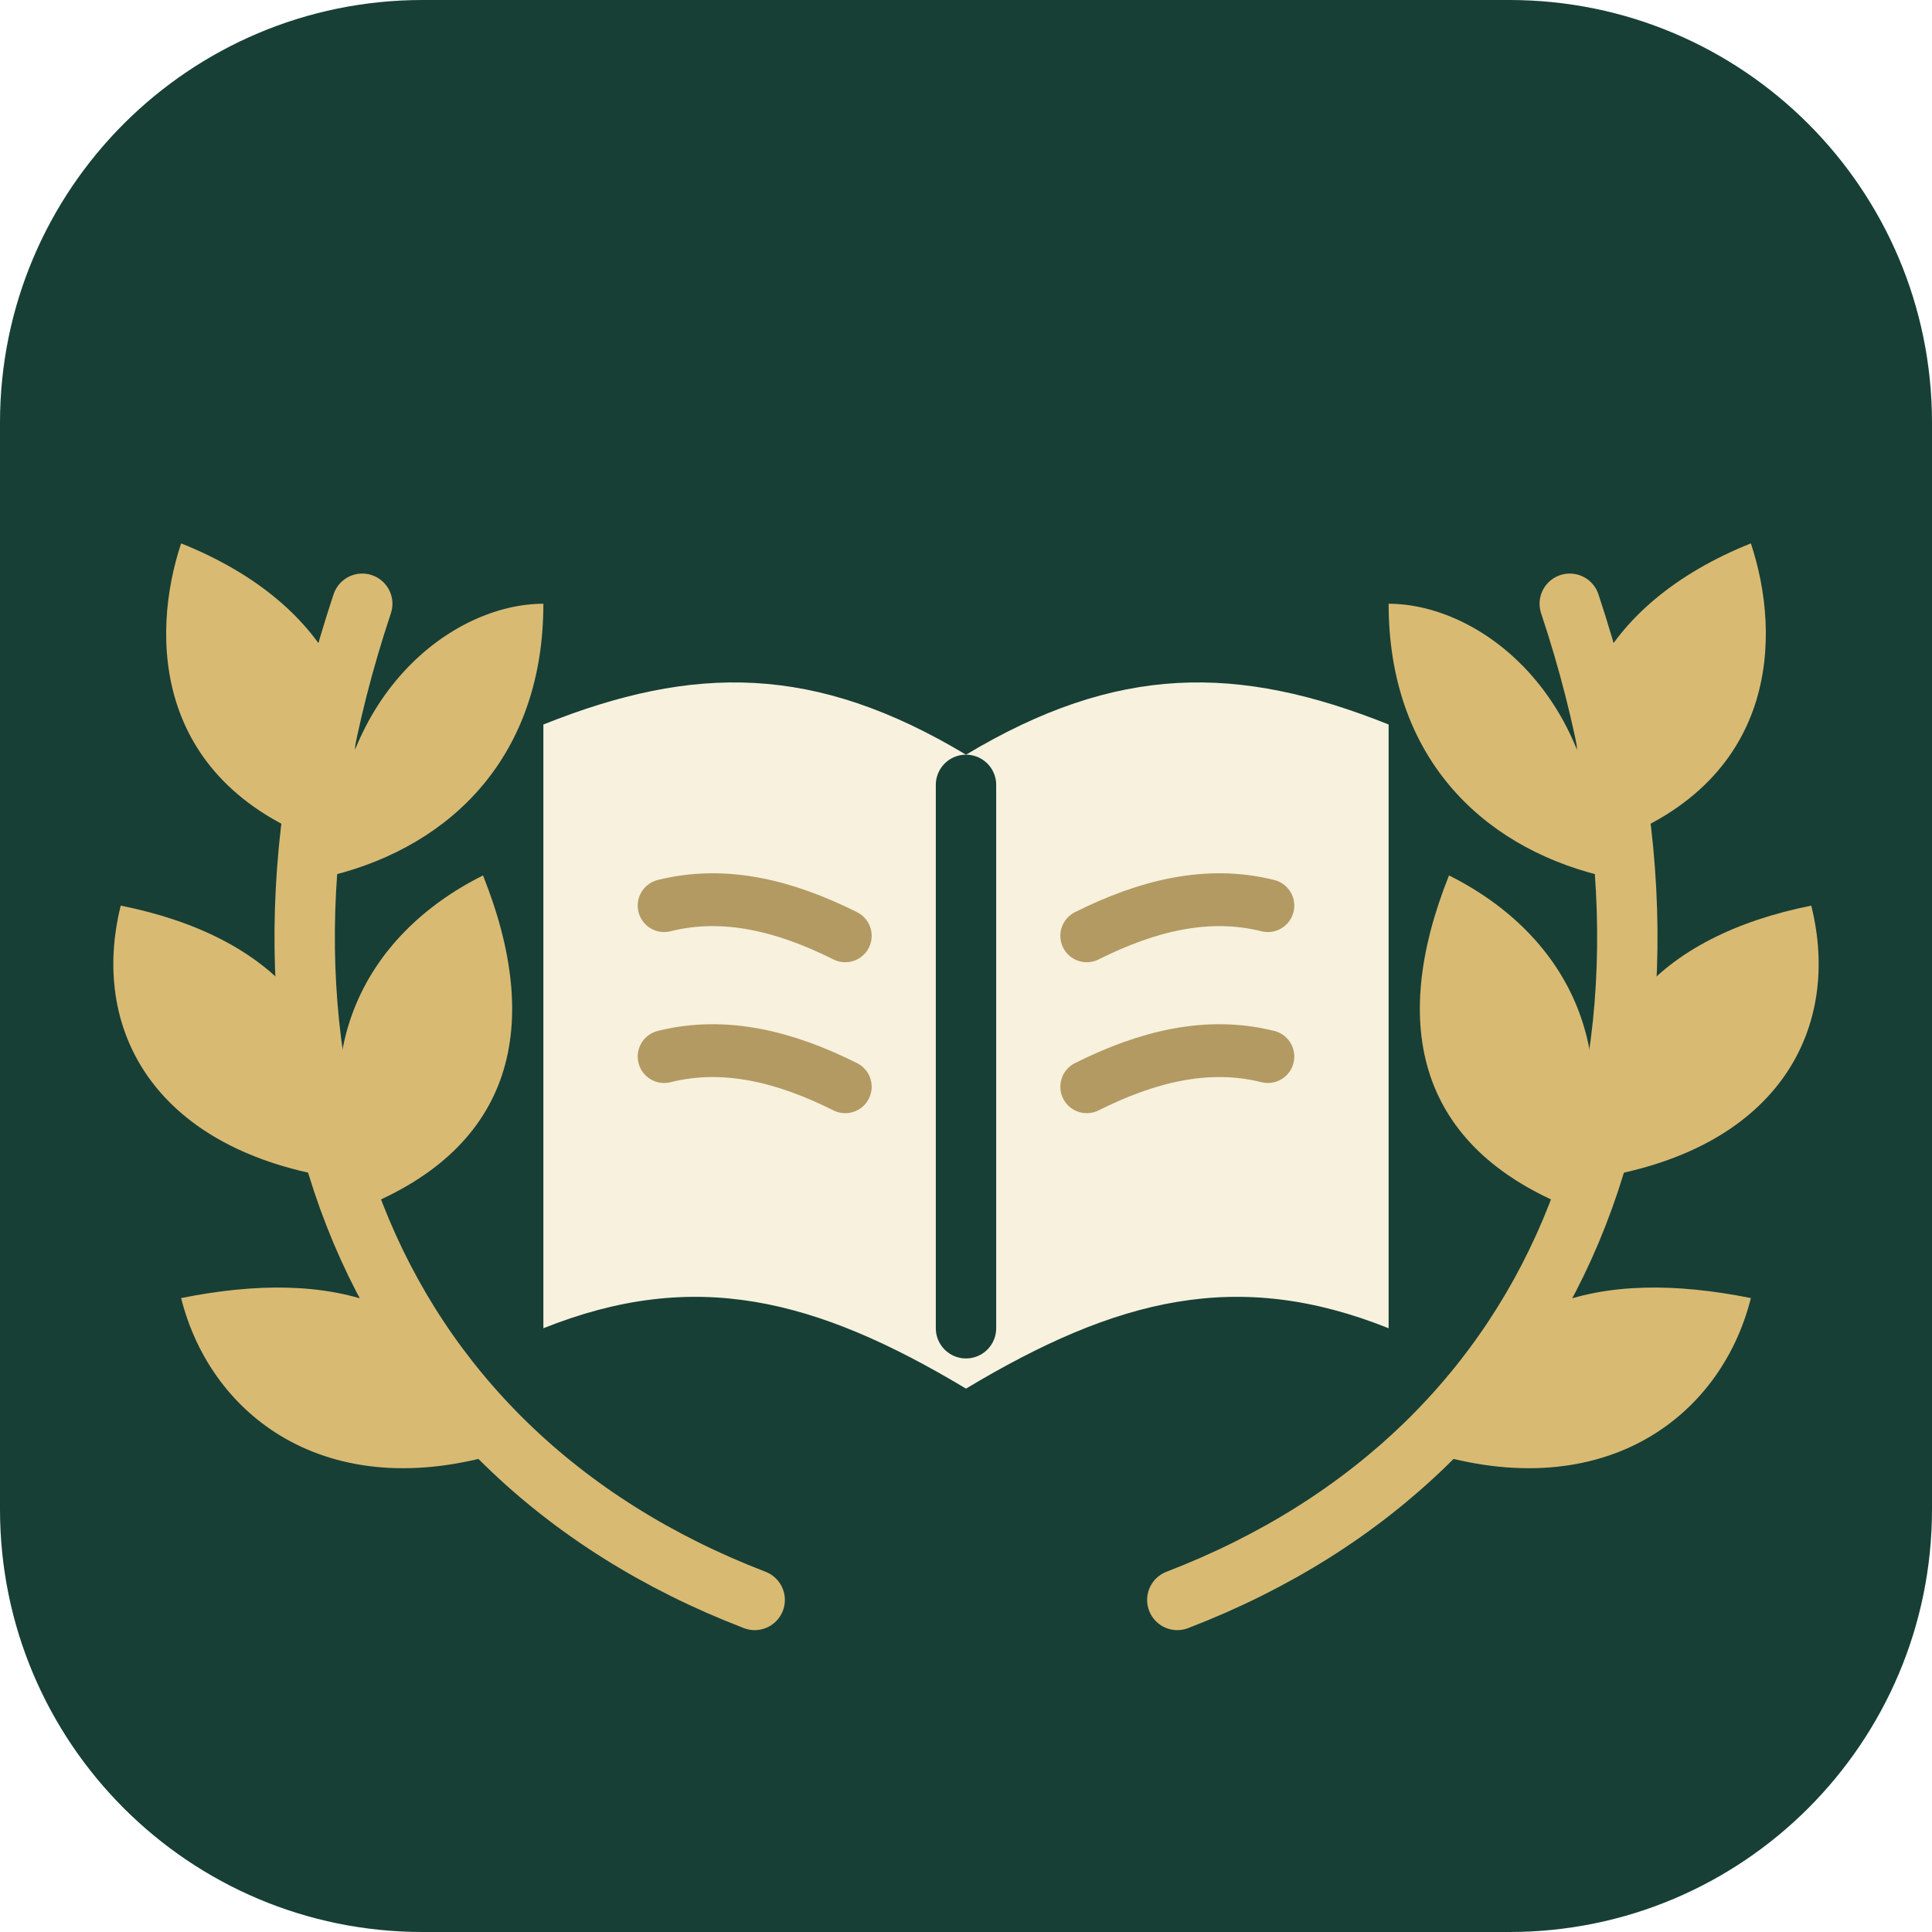
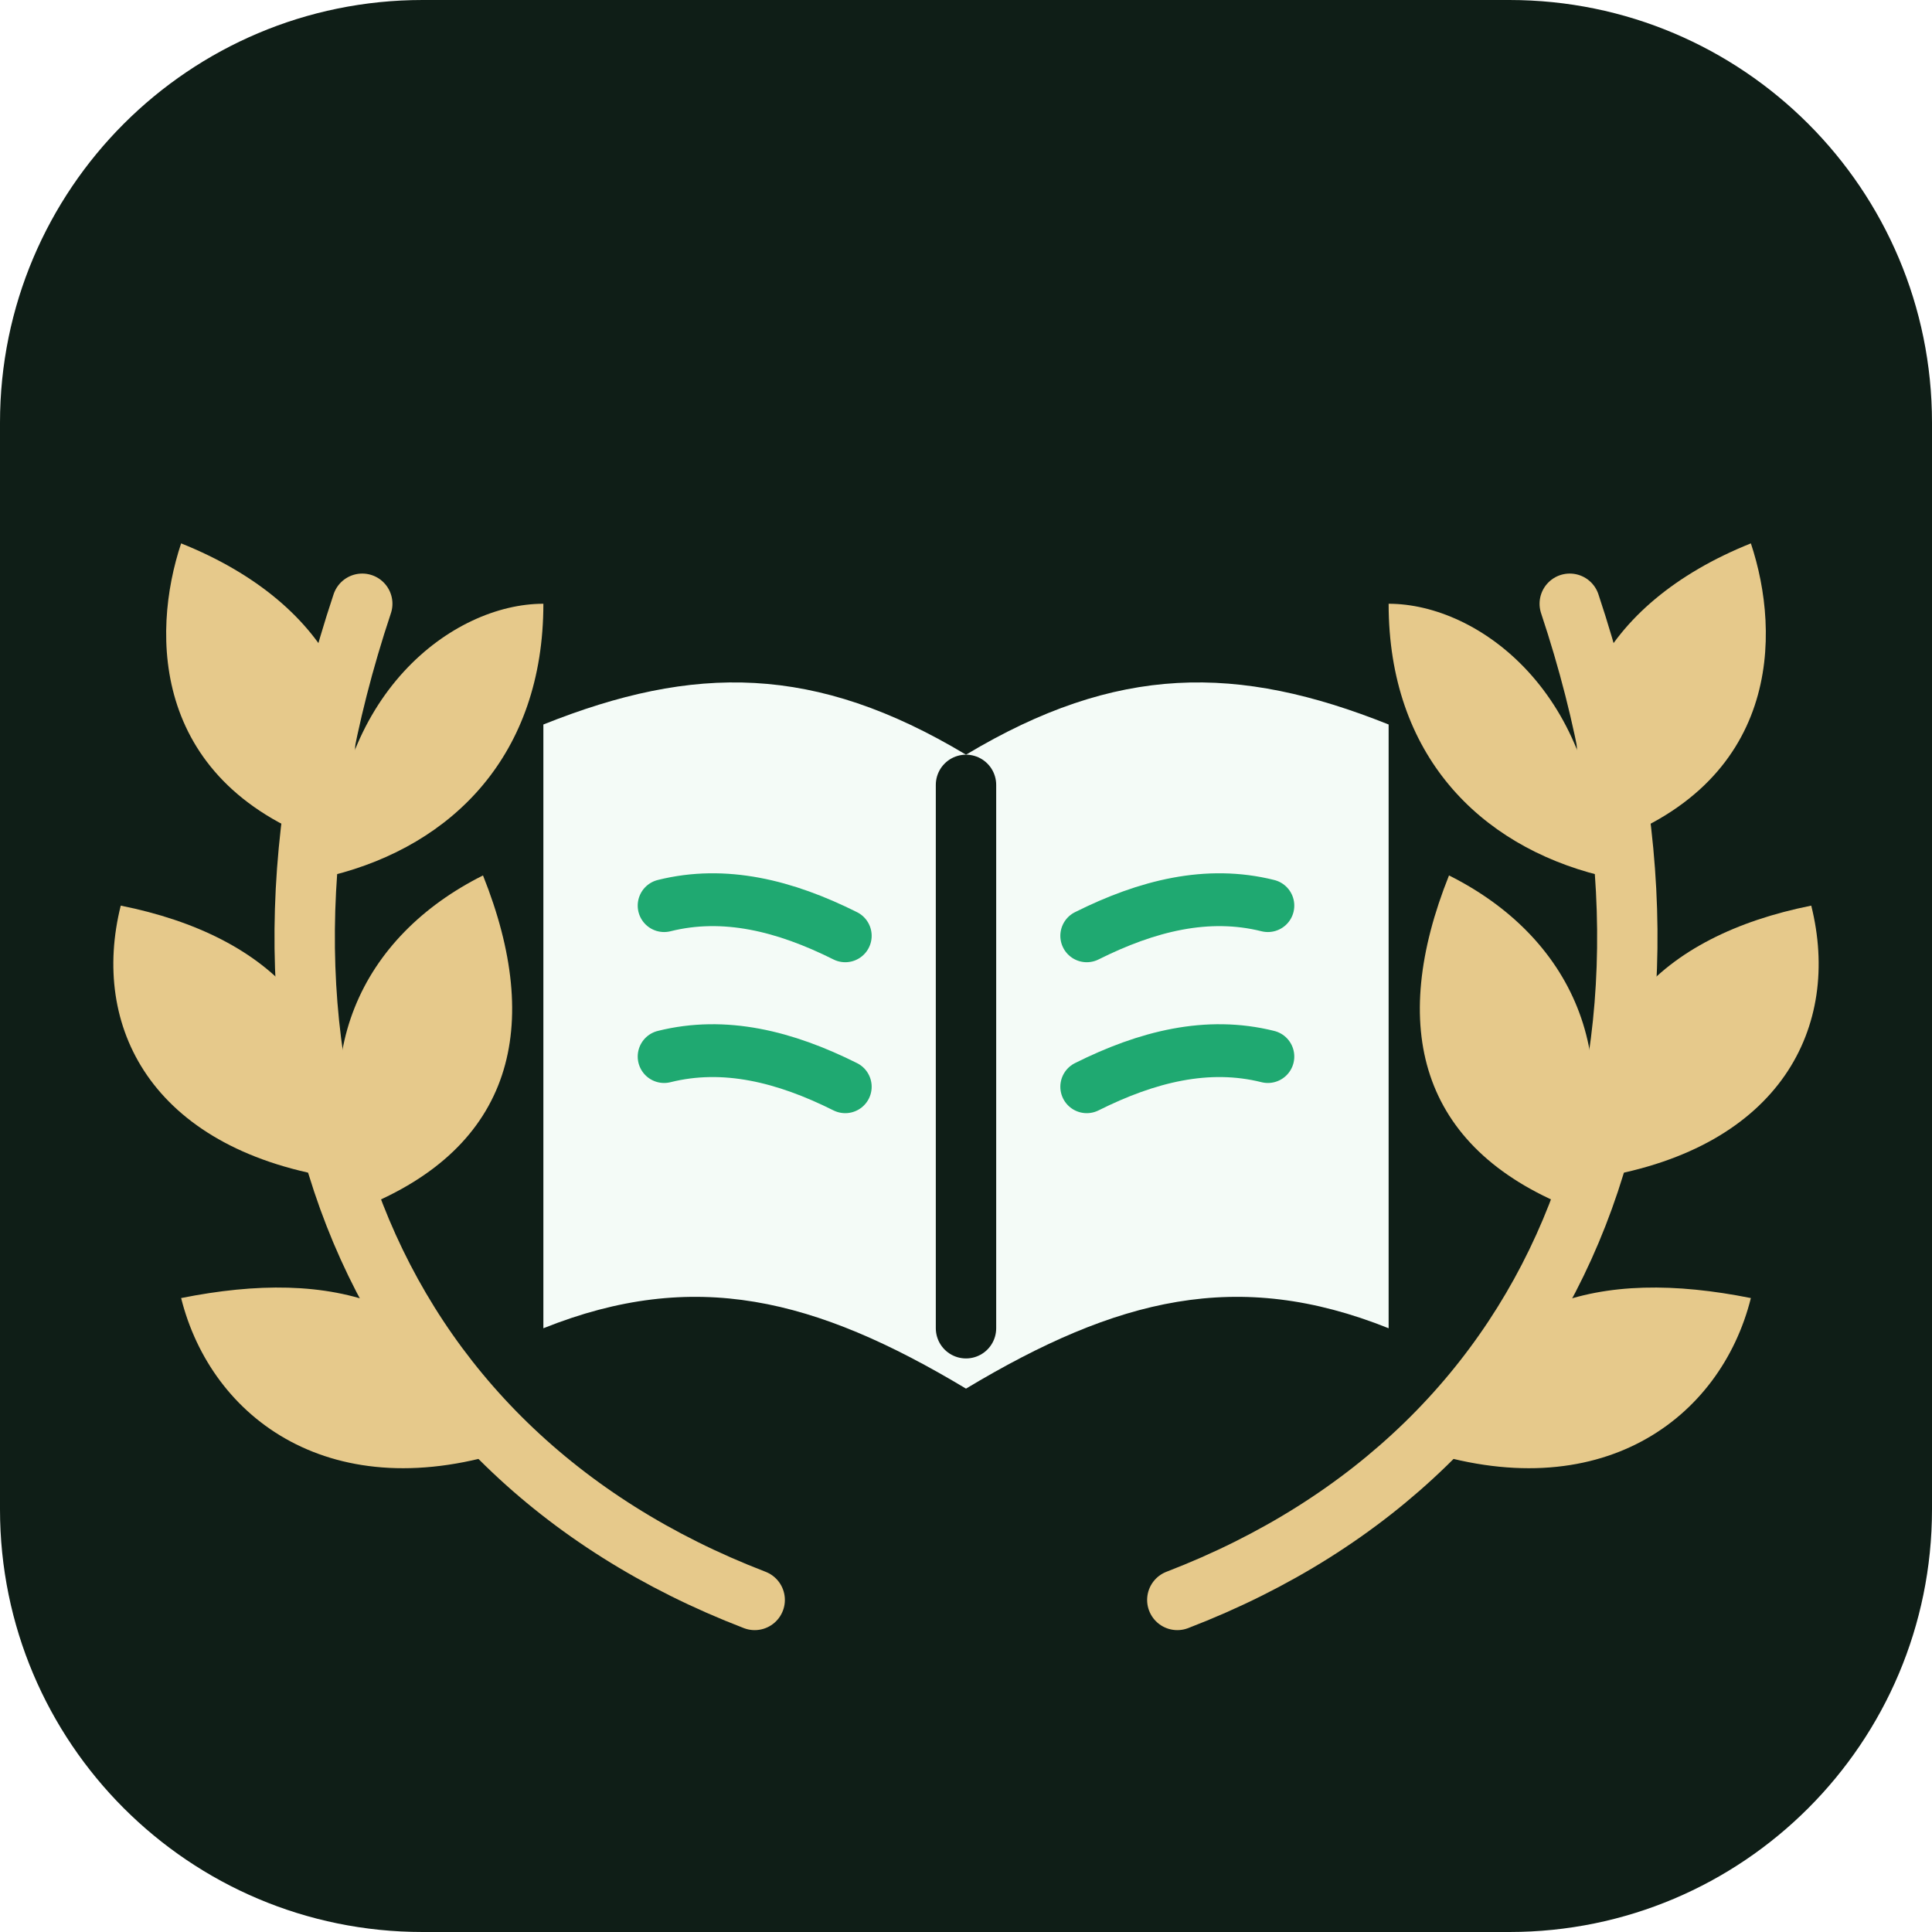
<svg xmlns="http://www.w3.org/2000/svg" width="64" height="64" viewBox="0 0 64 64" fill="none" role="img" aria-labelledby="title">
-   <rect width="64" height="64" rx="14" fill="#173F36" />
+   <rect width="64" height="64" rx="14" fill="#0F1E17" />
  <g id="branch">
-     <path d="M25 53C12 48 7 35 12 20" stroke="#D9BA73" stroke-width="2" stroke-linecap="round" />
-     <g fill="#D9BA73">
+     <path d="M25 53C12 48 7 35 12 20" stroke="#E6C98B" stroke-width="2" stroke-linecap="round" />
+     <g fill="#E6C98B">
      <path d="M11 28C5 26 5 21 6 18C11 20 13 24 11 28Z" />
      <path d="M11 29C11 23 15 20 18 20C18 25 15 28 11 29Z" />
      <path d="M11 39C5 38 3 34 4 30C9 31 12 34 11 39Z" />
      <path d="M12 40C10 35 12 31 16 29C18 34 17 38 12 40Z" />
      <path d="M17 48C11 50 7 47 6 43C11 42 15 43 17 48Z" />
    </g>
  </g>
  <use href="#branch" transform="translate(64 0) scale(-1 1)" />
-   <path d="M18 24C23 22 27 22 32 25C37 22 41 22 46 24V44C41 42 37 43 32 46C27 43 23 42 18 44V24Z" fill="#F7F1DE" />
-   <path d="M32 26V44" stroke="#173F36" stroke-width="2" stroke-linecap="round" />
-   <path d="M22 30C24 29.5 26 30 28 31M22 35C24 34.5 26 35 28 36M36 31C38 30 40 29.5 42 30M36 36C38 35 40 34.5 42 35" stroke="#B29A62" stroke-width="1.75" stroke-linecap="round" />
+   <path d="M18 24C23 22 27 22 32 25C37 22 41 22 46 24V44C41 42 37 43 32 46C27 43 23 42 18 44V24Z" fill="#F4FBF7" />
+   <path d="M32 26V44" stroke="#0F1E17" stroke-width="2" stroke-linecap="round" />
+   <path d="M22 30C24 29.5 26 30 28 31M22 35C24 34.5 26 35 28 36M36 31C38 30 40 29.5 42 30M36 36C38 35 40 34.5 42 35" stroke="#1FA971" stroke-width="1.75" stroke-linecap="round" />
</svg>
